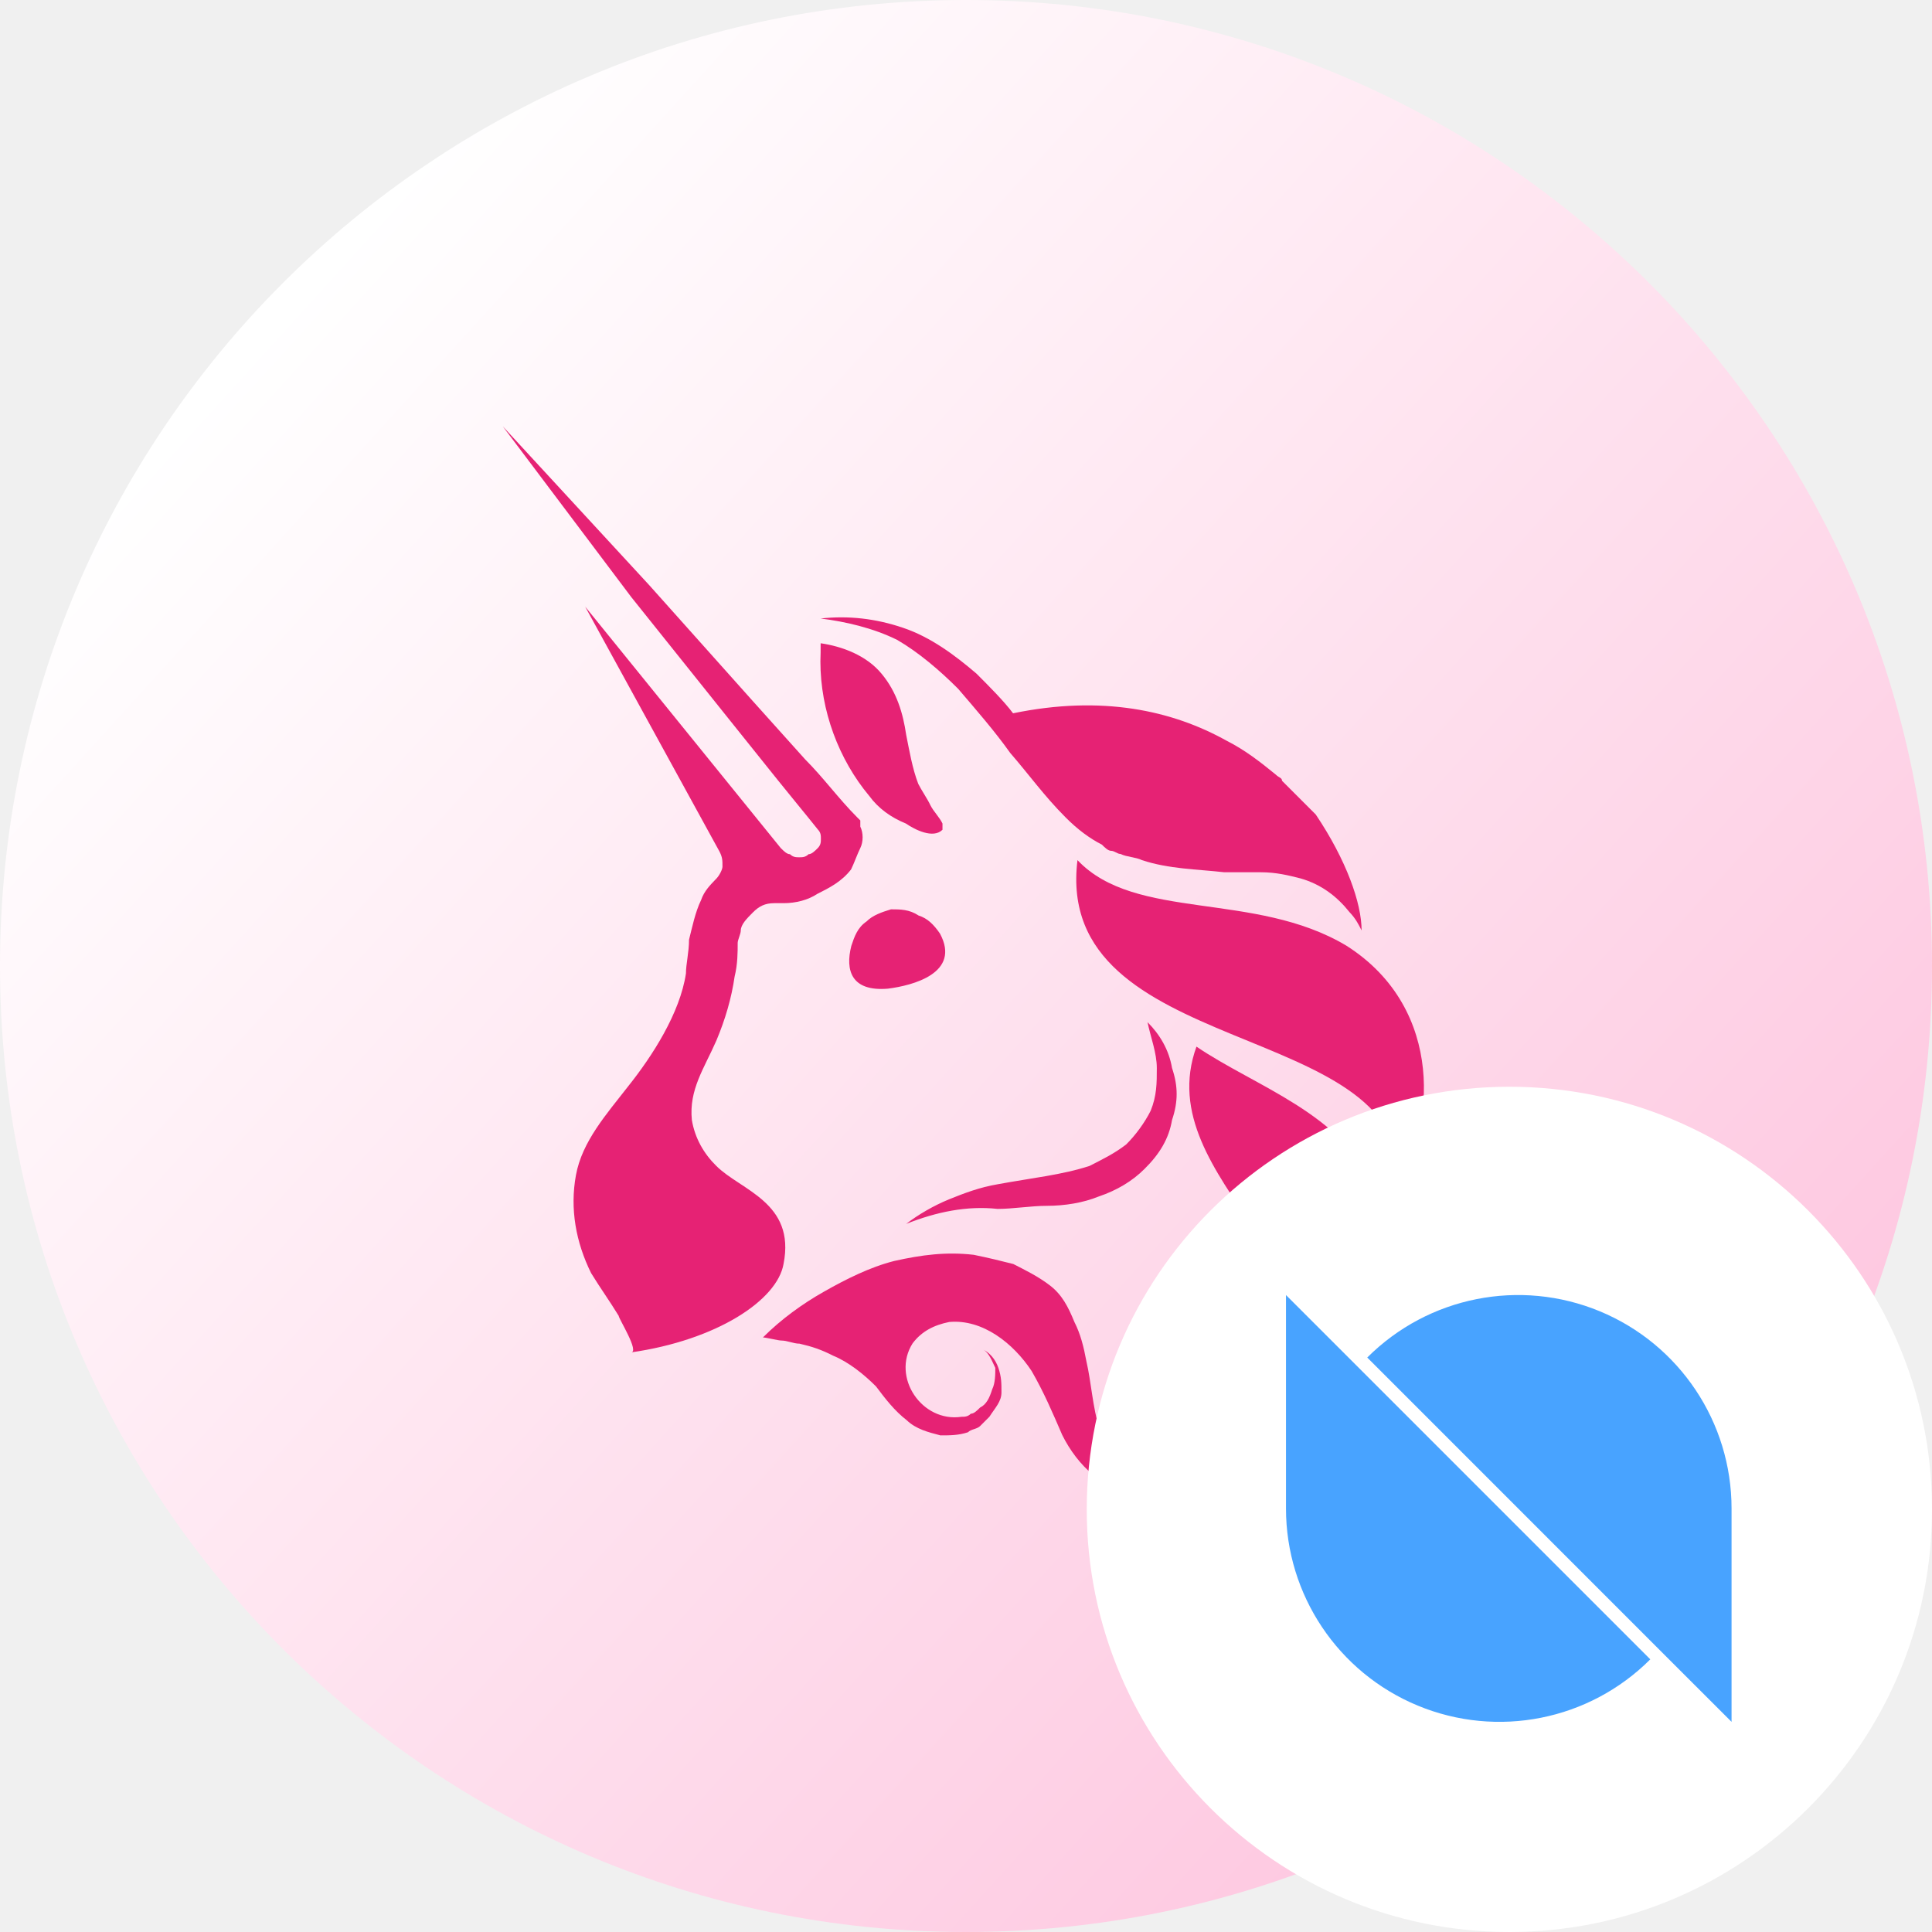
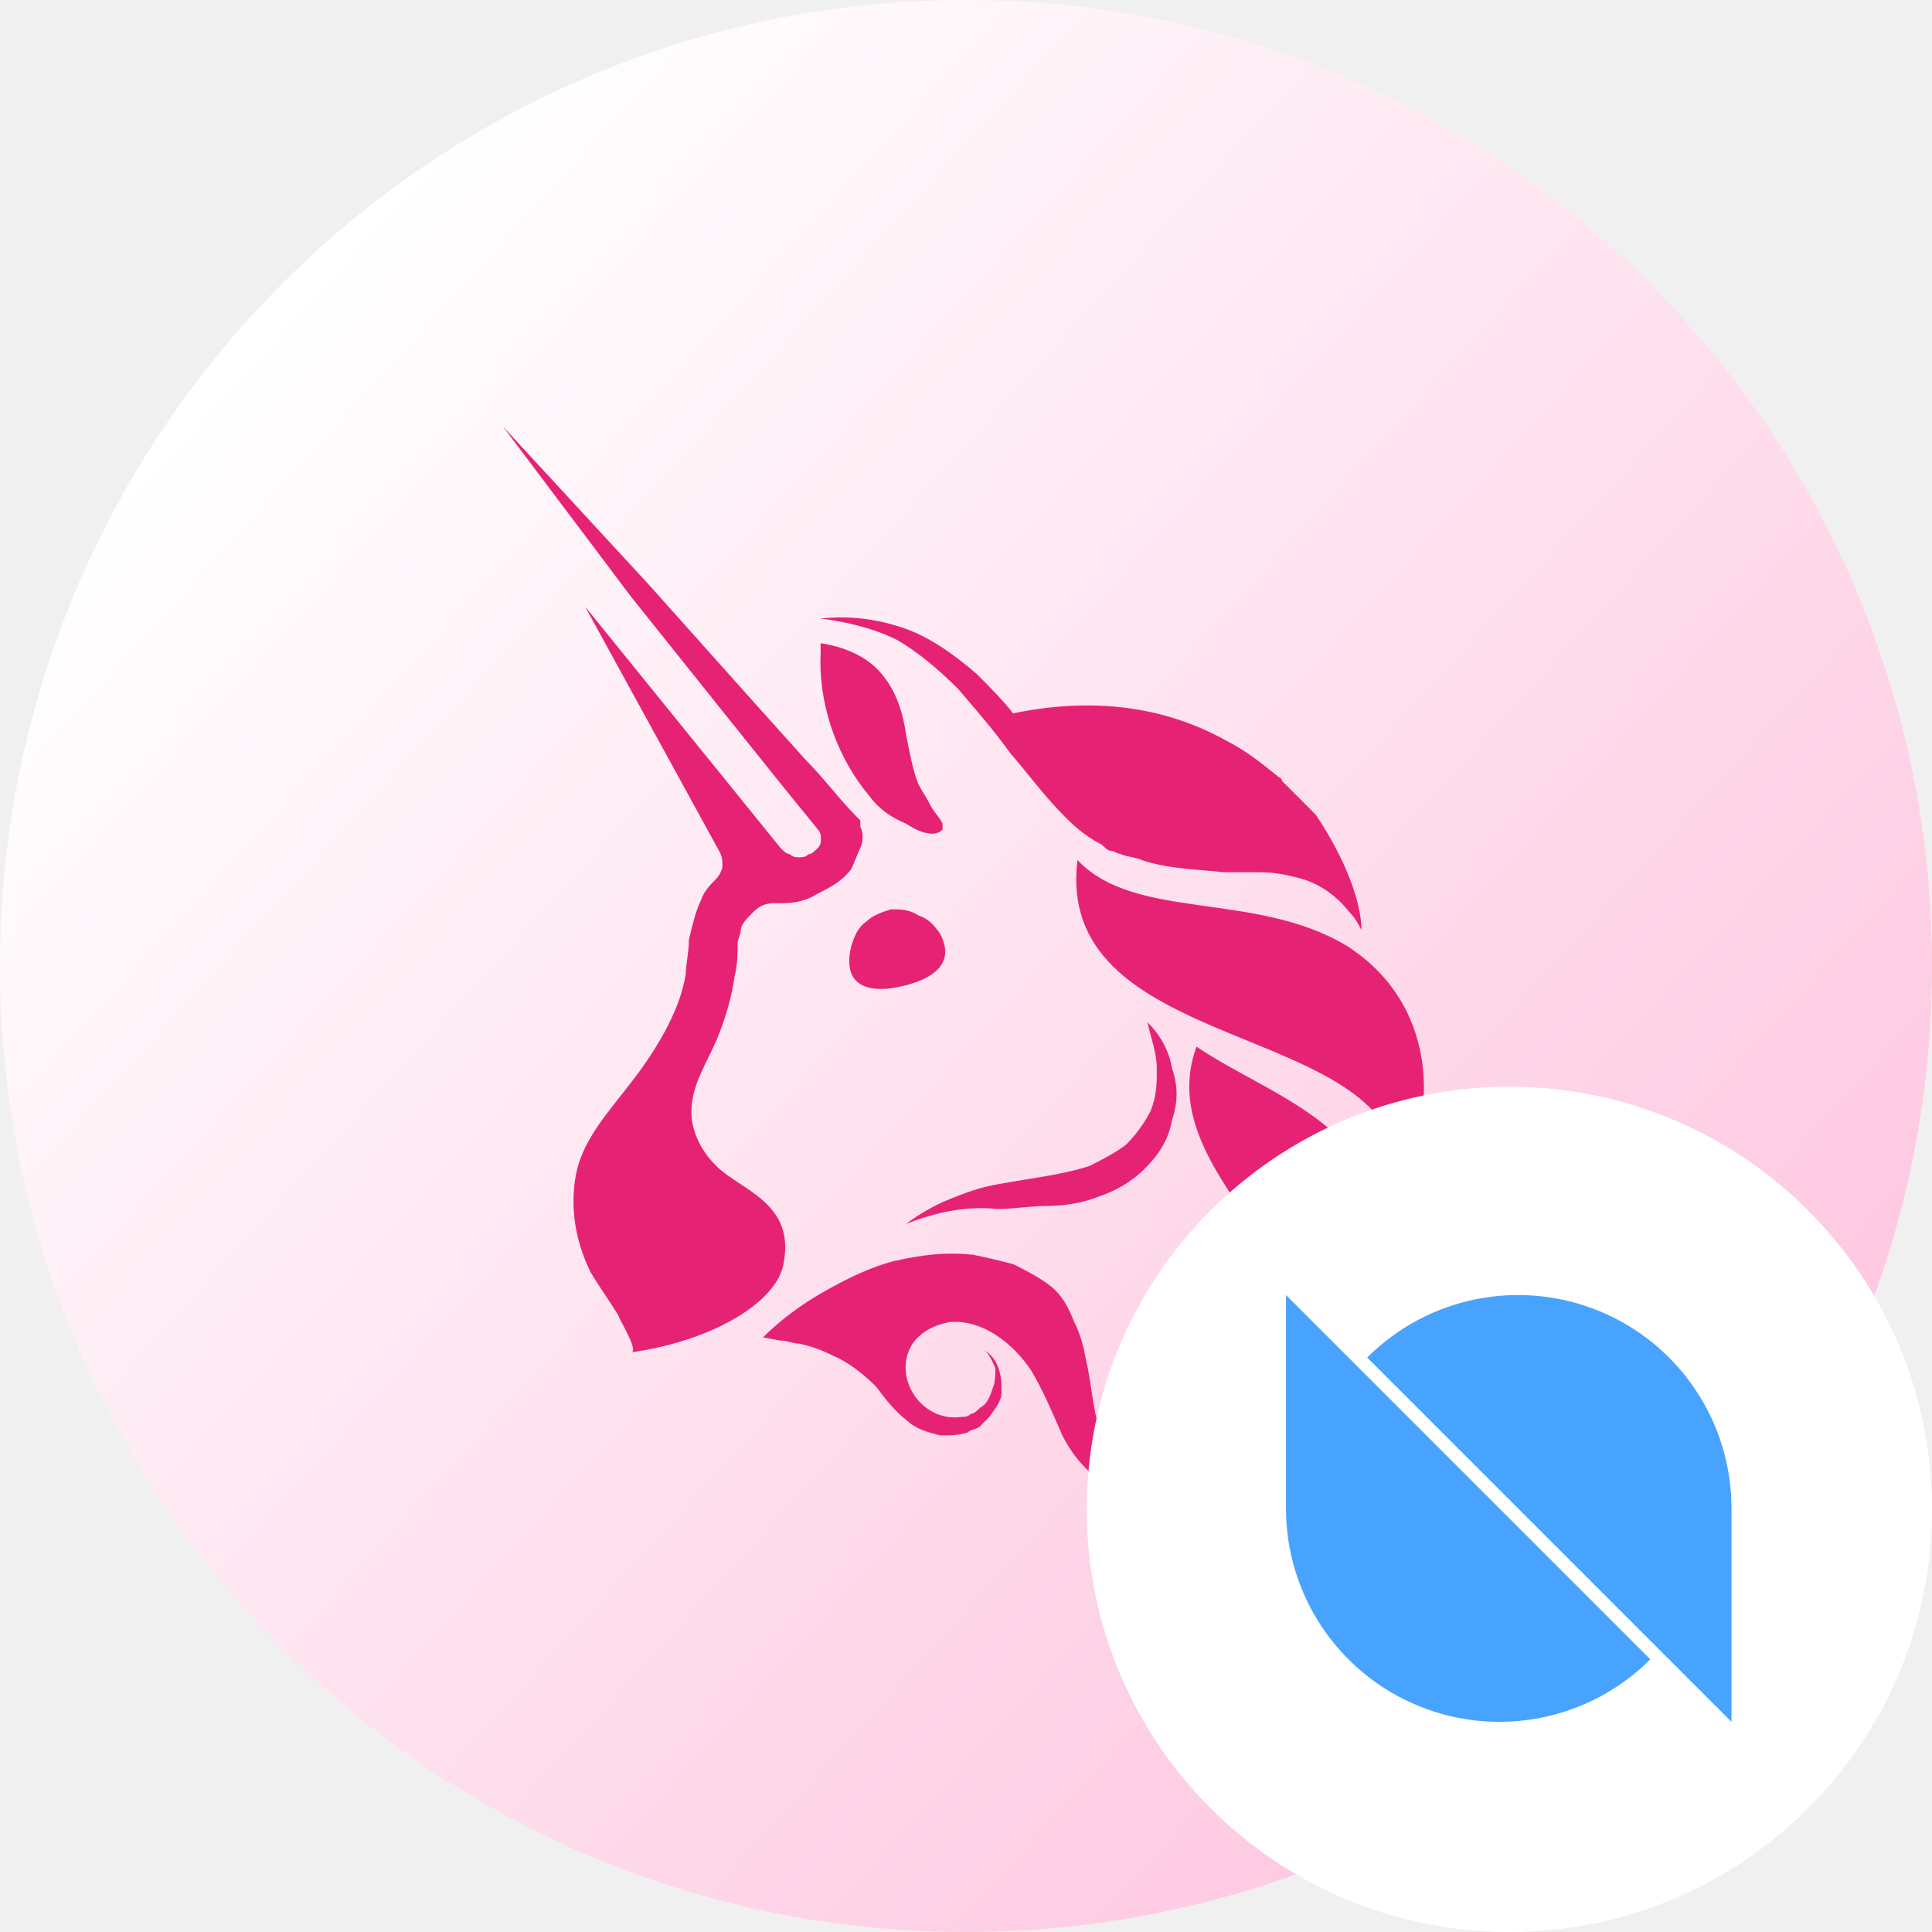
- <svg xmlns="http://www.w3.org/2000/svg" width="32px" height="32px" viewBox="0 0 32 32" version="1.1">
-   <defs>
-     <linearGradient x1="17.306%" y1="13.597%" x2="89.857%" y2="79.43%" id="linearGradient-1">
-       <stop stop-color="#FFFFFF" offset="0%" />
-       <stop stop-color="#FEC7E0" offset="100%" />
-     </linearGradient>
-   </defs>
-   <g id="Page-1" stroke="none" stroke-width="1" fill="none" fill-rule="evenodd">
-     <g id="画板" transform="translate(-704, -447)">
-       <g id="UNI-ONT" transform="translate(704, 447)">
-         <circle id="椭圆形" fill="url(#linearGradient-1)" cx="16" cy="16" r="16" />
-         <g id="编组-3" transform="translate(8.327467, 7.061333)" fill="#E62274" fill-rule="nonzero">
-           <path d="M7.241,8.401 C7.595,9.058 6.784,9.263 6.379,9.314 C5.773,9.365 5.67,9.011 5.773,8.606 C5.824,8.452 5.875,8.303 6.025,8.201 C6.127,8.098 6.276,8.047 6.43,8 C6.583,8 6.733,8 6.886,8.102 C7.036,8.149 7.138,8.252 7.241,8.401 L7.241,8.401 Z M9.519,7.185 C9.114,10.475 14.933,9.818 14.835,12.45 C15.394,11.691 15.646,9.664 13.973,8.602 C12.454,7.693 10.479,8.201 9.519,7.185 L9.519,7.185 Z M12.86,5.922 C12.809,5.871 12.757,5.871 12.757,5.82 C12.809,5.871 12.86,5.871 12.86,5.922 Z" id="形状" />
-           <path d="M14.225,8.35 C14.174,8.247 14.123,8.149 14.025,8.047 C13.824,7.795 13.568,7.59 13.214,7.488 C13.013,7.437 12.809,7.386 12.557,7.386 L11.951,7.386 C11.494,7.334 11.038,7.334 10.586,7.185 C10.483,7.134 10.334,7.134 10.231,7.083 C10.18,7.083 10.129,7.031 10.078,7.031 C10.027,7.031 9.975,6.98 9.924,6.929 C9.724,6.827 9.519,6.677 9.318,6.473 C8.964,6.118 8.713,5.764 8.405,5.41 C8.154,5.056 7.846,4.702 7.543,4.348 C7.241,4.045 6.886,3.742 6.532,3.537 C6.127,3.337 5.67,3.234 5.265,3.183 C5.722,3.132 6.178,3.183 6.63,3.337 C7.087,3.49 7.492,3.793 7.846,4.096 C8.047,4.297 8.303,4.553 8.452,4.753 C9.92,4.45 11.085,4.702 11.994,5.21 C12.297,5.363 12.553,5.564 12.804,5.769 C12.855,5.82 12.907,5.82 12.907,5.871 L13.466,6.43 C13.973,7.185 14.225,7.898 14.225,8.35 Z M5.265,3.593 C5.619,3.644 6.025,3.793 6.276,4.1 C6.528,4.403 6.63,4.757 6.682,5.111 C6.733,5.363 6.784,5.67 6.882,5.922 C6.933,6.025 7.036,6.174 7.083,6.276 C7.134,6.379 7.236,6.477 7.283,6.579 L7.283,6.682 C7.13,6.835 6.827,6.682 6.677,6.579 C6.426,6.477 6.221,6.327 6.071,6.123 C5.564,5.517 5.261,4.706 5.261,3.895 C5.265,3.797 5.265,3.695 5.265,3.593 L5.265,3.593 Z M11.49,10.274 C10.679,12.501 14.323,14.02 12.958,16.35 C14.374,15.791 15.031,14.02 14.426,12.604 C13.922,11.388 12.454,10.931 11.49,10.274 L11.49,10.274 Z" id="形状" />
-           <path d="M6.682,13.21 C6.882,13.056 7.138,12.907 7.39,12.804 C7.642,12.702 7.898,12.604 8.201,12.553 C8.759,12.45 9.263,12.399 9.719,12.25 C9.92,12.147 10.125,12.049 10.325,11.895 C10.479,11.742 10.628,11.541 10.731,11.337 C10.833,11.085 10.833,10.88 10.833,10.628 C10.833,10.377 10.731,10.121 10.679,9.869 C10.88,10.069 11.034,10.325 11.085,10.628 C11.187,10.931 11.187,11.187 11.085,11.49 C11.034,11.793 10.884,12.049 10.628,12.301 C10.428,12.501 10.172,12.655 9.869,12.757 C9.617,12.86 9.31,12.911 9.007,12.911 C8.755,12.911 8.448,12.962 8.196,12.962 C7.693,12.907 7.189,13.009 6.682,13.21 L6.682,13.21 Z M11.793,17.161 C11.691,17.212 11.639,17.314 11.541,17.361 C11.439,17.412 11.341,17.463 11.238,17.515 C11.038,17.617 10.833,17.668 10.581,17.668 C9.975,17.668 9.519,17.212 9.267,16.708 C9.114,16.354 8.964,16 8.759,15.646 C8.457,15.189 7.949,14.784 7.394,14.835 C7.142,14.886 6.938,14.989 6.788,15.189 C6.434,15.748 6.942,16.503 7.599,16.405 C7.65,16.405 7.701,16.405 7.753,16.354 C7.804,16.354 7.855,16.303 7.906,16.252 C8.009,16.201 8.06,16.098 8.107,15.949 C8.158,15.846 8.158,15.697 8.158,15.595 C8.107,15.492 8.055,15.343 7.957,15.292 C8.06,15.343 8.158,15.445 8.209,15.595 C8.26,15.748 8.26,15.846 8.26,16 C8.26,16.154 8.158,16.252 8.06,16.405 L7.906,16.559 C7.855,16.61 7.753,16.61 7.706,16.661 C7.552,16.713 7.403,16.713 7.249,16.713 C7.049,16.661 6.844,16.61 6.69,16.461 C6.49,16.307 6.336,16.107 6.182,15.902 C5.982,15.701 5.726,15.497 5.474,15.394 C5.274,15.292 5.12,15.241 4.915,15.194 C4.813,15.194 4.715,15.142 4.612,15.142 C4.561,15.142 4.361,15.091 4.309,15.091 C4.612,14.788 4.966,14.532 5.321,14.332 C5.675,14.131 6.08,13.926 6.485,13.824 C6.942,13.722 7.347,13.67 7.799,13.722 C8.051,13.773 8.256,13.824 8.457,13.875 C8.657,13.978 8.862,14.076 9.062,14.229 C9.263,14.383 9.365,14.583 9.468,14.835 C9.57,15.036 9.621,15.241 9.668,15.492 C9.822,16.149 9.771,17.212 10.628,17.365 L10.935,17.365 C11.038,17.365 11.136,17.365 11.238,17.314 C11.439,17.31 11.644,17.259 11.793,17.161 L11.793,17.161 Z M5.922,6.985 C5.871,7.087 5.82,7.236 5.769,7.339 C5.615,7.539 5.414,7.642 5.21,7.744 C5.056,7.846 4.855,7.898 4.651,7.898 L4.497,7.898 C4.343,7.898 4.245,7.949 4.143,8.051 C4.041,8.154 3.942,8.252 3.942,8.354 C3.942,8.405 3.891,8.508 3.891,8.555 C3.891,8.708 3.891,8.909 3.84,9.114 C3.789,9.468 3.686,9.822 3.537,10.176 C3.337,10.633 3.081,10.987 3.132,11.49 C3.183,11.793 3.332,12.049 3.537,12.25 C3.942,12.655 4.851,12.855 4.651,13.871 C4.548,14.477 3.537,15.138 2.121,15.339 C2.274,15.339 1.92,14.78 1.92,14.733 C1.766,14.481 1.617,14.276 1.463,14.025 C1.212,13.517 1.109,12.962 1.212,12.403 C1.314,11.844 1.719,11.392 2.074,10.935 C2.479,10.428 2.935,9.719 3.034,9.062 C3.034,8.909 3.085,8.708 3.085,8.503 C3.136,8.303 3.187,8.047 3.285,7.846 C3.337,7.693 3.439,7.595 3.537,7.492 C3.588,7.441 3.639,7.339 3.639,7.292 C3.639,7.189 3.639,7.138 3.588,7.04 L1.365,2.987 L4.604,6.985 C4.655,7.036 4.706,7.087 4.757,7.087 C4.809,7.138 4.86,7.138 4.911,7.138 C4.962,7.138 5.013,7.138 5.065,7.087 C5.116,7.087 5.167,7.036 5.218,6.985 C5.269,6.933 5.269,6.882 5.269,6.831 C5.269,6.78 5.269,6.729 5.218,6.677 C5.018,6.426 4.762,6.118 4.561,5.867 L3.75,4.855 L2.129,2.829 L-2.65269288e-14,-3.18323146e-14 L2.428,2.633 L4.147,4.557 L5.009,5.517 C5.312,5.82 5.568,6.174 5.871,6.477 L5.922,6.528 L5.922,6.63 C5.973,6.733 5.973,6.882 5.922,6.985 Z" id="形状" />
-           <path d="M6.682,16.401 C6.528,16.299 6.379,16.149 6.276,15.996 C6.379,16.145 6.532,16.299 6.682,16.401 Z" id="路径" />
-         </g>
-         <g id="ONT备份" transform="translate(18, 18)">
-           <circle id="椭圆形" fill="#FFFFFF" cx="7" cy="7" r="7" />
-           <path d="M4.335,4.485 L3.3,3.45 L3.3,6.985 C3.3,8.414 4.161,9.703 5.482,10.25 C6.803,10.797 8.323,10.495 9.334,9.484 L4.335,4.485 Z M9.644,9.484 L10.68,10.519 L10.68,6.985 C10.68,5.555 9.818,4.266 8.498,3.719 C7.177,3.172 5.657,3.474 4.646,4.485 L9.644,9.484 Z" id="形状" fill="#48A3FF" fill-rule="nonzero" />
-         </g>
-       </g>
+ <svg xmlns="http://www.w3.org/2000/svg" height="32" viewBox="0 0 32 32" width="32">
+   <linearGradient id="a" x1="17.306%" x2="89.857%" y1="13.597%" y2="79.43%">
+     <stop offset="0" stop-color="#fff" />
+     <stop offset="1" stop-color="#fec7e0" />
+   </linearGradient>
+   <g fill="none" fill-rule="evenodd">
+     <circle cx="16" cy="16" fill="url(#a)" r="16" />
+     <g fill="#e62274" fill-rule="nonzero" transform="translate(8.327467 7.061333)">
+       <path d="m7.241 8.401c.354.657-.457.862-.862.913-.606.051-.708-.303-.606-.708.051-.154.102-.303.252-.405.102-.102.252-.154.405-.201.154 0 .303 0 .457.102.149.047.252.149.354.299zm2.278-1.216c-.405 3.29 5.414 2.633 5.316 5.265.559-.759.811-2.786-.862-3.849-1.519-.909-3.494-.401-4.454-1.417zm3.341-1.263c-.051-.051-.102-.051-.102-.102.051.051.102.051.102.102z" />
+       <path d="m14.225 8.35c-.051-.102-.102-.201-.201-.303-.201-.252-.457-.457-.811-.559-.201-.051-.405-.102-.657-.102h-.606c-.457-.051-.913-.051-1.365-.201-.102-.051-.252-.051-.354-.102-.051 0-.102-.051-.154-.051s-.102-.051-.154-.102c-.201-.102-.405-.252-.606-.457-.354-.354-.606-.708-.913-1.062-.252-.354-.559-.708-.862-1.062-.303-.303-.657-.606-1.011-.811-.405-.201-.862-.303-1.267-.354.457-.051.913 0 1.365.154.457.154.862.457 1.216.759.201.201.457.457.606.657 1.468-.303 2.633-.051 3.541.457.303.154.559.354.811.559.051.051.102.051.102.102l.559.559c.508.755.759 1.468.759 1.92zm-8.96-4.757c.354.051.759.201 1.011.508.252.303.354.657.405 1.011.051.252.102.559.201.811.051.102.154.252.201.354.051.102.154.201.201.303v.102c-.154.154-.457 0-.606-.102-.252-.102-.457-.252-.606-.457-.508-.606-.811-1.417-.811-2.227.004-.098.004-.201.004-.303zm6.225 6.682c-.811 2.227 2.833 3.746 1.468 6.076 1.417-.559 2.074-2.33 1.468-3.746-.503-1.216-1.971-1.673-2.935-2.33z" />
+       <path d="m6.682 13.21c.201-.154.457-.303.708-.405.252-.102.508-.201.811-.252.559-.102 1.062-.154 1.519-.303.201-.102.405-.201.606-.354.154-.154.303-.354.405-.559.102-.252.102-.457.102-.708 0-.252-.102-.508-.154-.759.201.201.354.457.405.759.102.303.102.559 0 .862-.051.303-.201.559-.457.811-.201.201-.457.354-.759.457-.252.102-.559.154-.862.154-.252 0-.559.051-.811.051-.503-.055-1.007.047-1.515.247zm5.111 3.951c-.102.051-.154.154-.252.201-.102.051-.201.102-.303.154-.201.102-.405.154-.657.154-.606 0-1.062-.457-1.314-.96-.154-.354-.303-.708-.508-1.062-.303-.457-.811-.862-1.365-.811-.252.051-.457.154-.606.354-.354.559.154 1.314.811 1.216.051 0 .102 0 .154-.051.051 0 .102-.051.154-.102.102-.051.154-.154.201-.303.051-.102.051-.252.051-.354-.051-.102-.102-.252-.201-.303.102.051.201.154.252.303.051.154.051.252.051.405s-.102.252-.201.405l-.154.154c-.051.051-.154.051-.201.102-.154.051-.303.051-.457.051-.201-.051-.405-.102-.559-.252-.201-.154-.354-.354-.508-.559-.201-.201-.457-.405-.708-.508-.201-.102-.354-.154-.559-.201-.102 0-.201-.051-.303-.051-.051 0-.252-.051-.303-.051.303-.303.657-.559 1.011-.759.354-.201.759-.405 1.165-.508.457-.102.862-.154 1.314-.102.252.051.457.102.657.154.201.102.405.201.606.354s.303.354.405.606c.102.201.154.405.201.657.154.657.102 1.719.96 1.873h.307c.102 0 .201 0 .303-.051.201-.004.405-.055.555-.154zm-5.871-10.176c-.051.102-.102.252-.154.354-.154.201-.354.303-.559.405-.154.102-.354.154-.559.154h-.154c-.154 0-.252.051-.354.154s-.201.201-.201.303c0 .051-.051.154-.051.201 0 .154 0 .354-.051.559-.051.354-.154.708-.303 1.062-.201.457-.457.811-.405 1.314.051.303.201.559.405.759.405.405 1.314.606 1.114 1.621-.102.606-1.114 1.267-2.53 1.468.154 0-.201-.559-.201-.606-.154-.252-.303-.457-.457-.708-.252-.508-.354-1.062-.252-1.621s.508-1.011.862-1.468c.405-.508.862-1.216.96-1.873 0-.154.051-.354.051-.559.051-.201.102-.457.201-.657.051-.154.154-.252.252-.354.051-.051.102-.154.102-.201 0-.102 0-.154-.051-.252l-2.223-4.053 3.238 3.998c.051.051.102.102.154.102.051.051.102.051.154.051s.102 0 .154-.051c.051 0 .102-.051.154-.102s.051-.102.051-.154 0-.102-.051-.154c-.201-.252-.457-.559-.657-.811l-.811-1.011-1.621-2.027-2.129-2.829 2.428 2.633 1.719 1.924.862.96c.303.303.559.657.862.96l.051.051v.102c.051.102.051.252 0 .354z" />
+       <path d="m6.682 16.401c-.154-.102-.303-.252-.405-.405.102.149.256.303.405.405z" />
+     </g>
+     <g transform="translate(18 18)">
+       <circle cx="7" cy="7" fill="#fff" r="7" />
+       <path d="m4.335 4.485-1.035-1.035v3.535c0 1.43.861 2.718 2.182 3.265 1.321.547 2.841.245 3.852-.766zm5.309 4.999 1.035 1.035v-3.535c0-1.43-.861-2.718-2.182-3.265-1.321-.547-2.841-.245-3.852.766z" fill="#48a3ff" fill-rule="nonzero" />
    </g>
  </g>
</svg>
